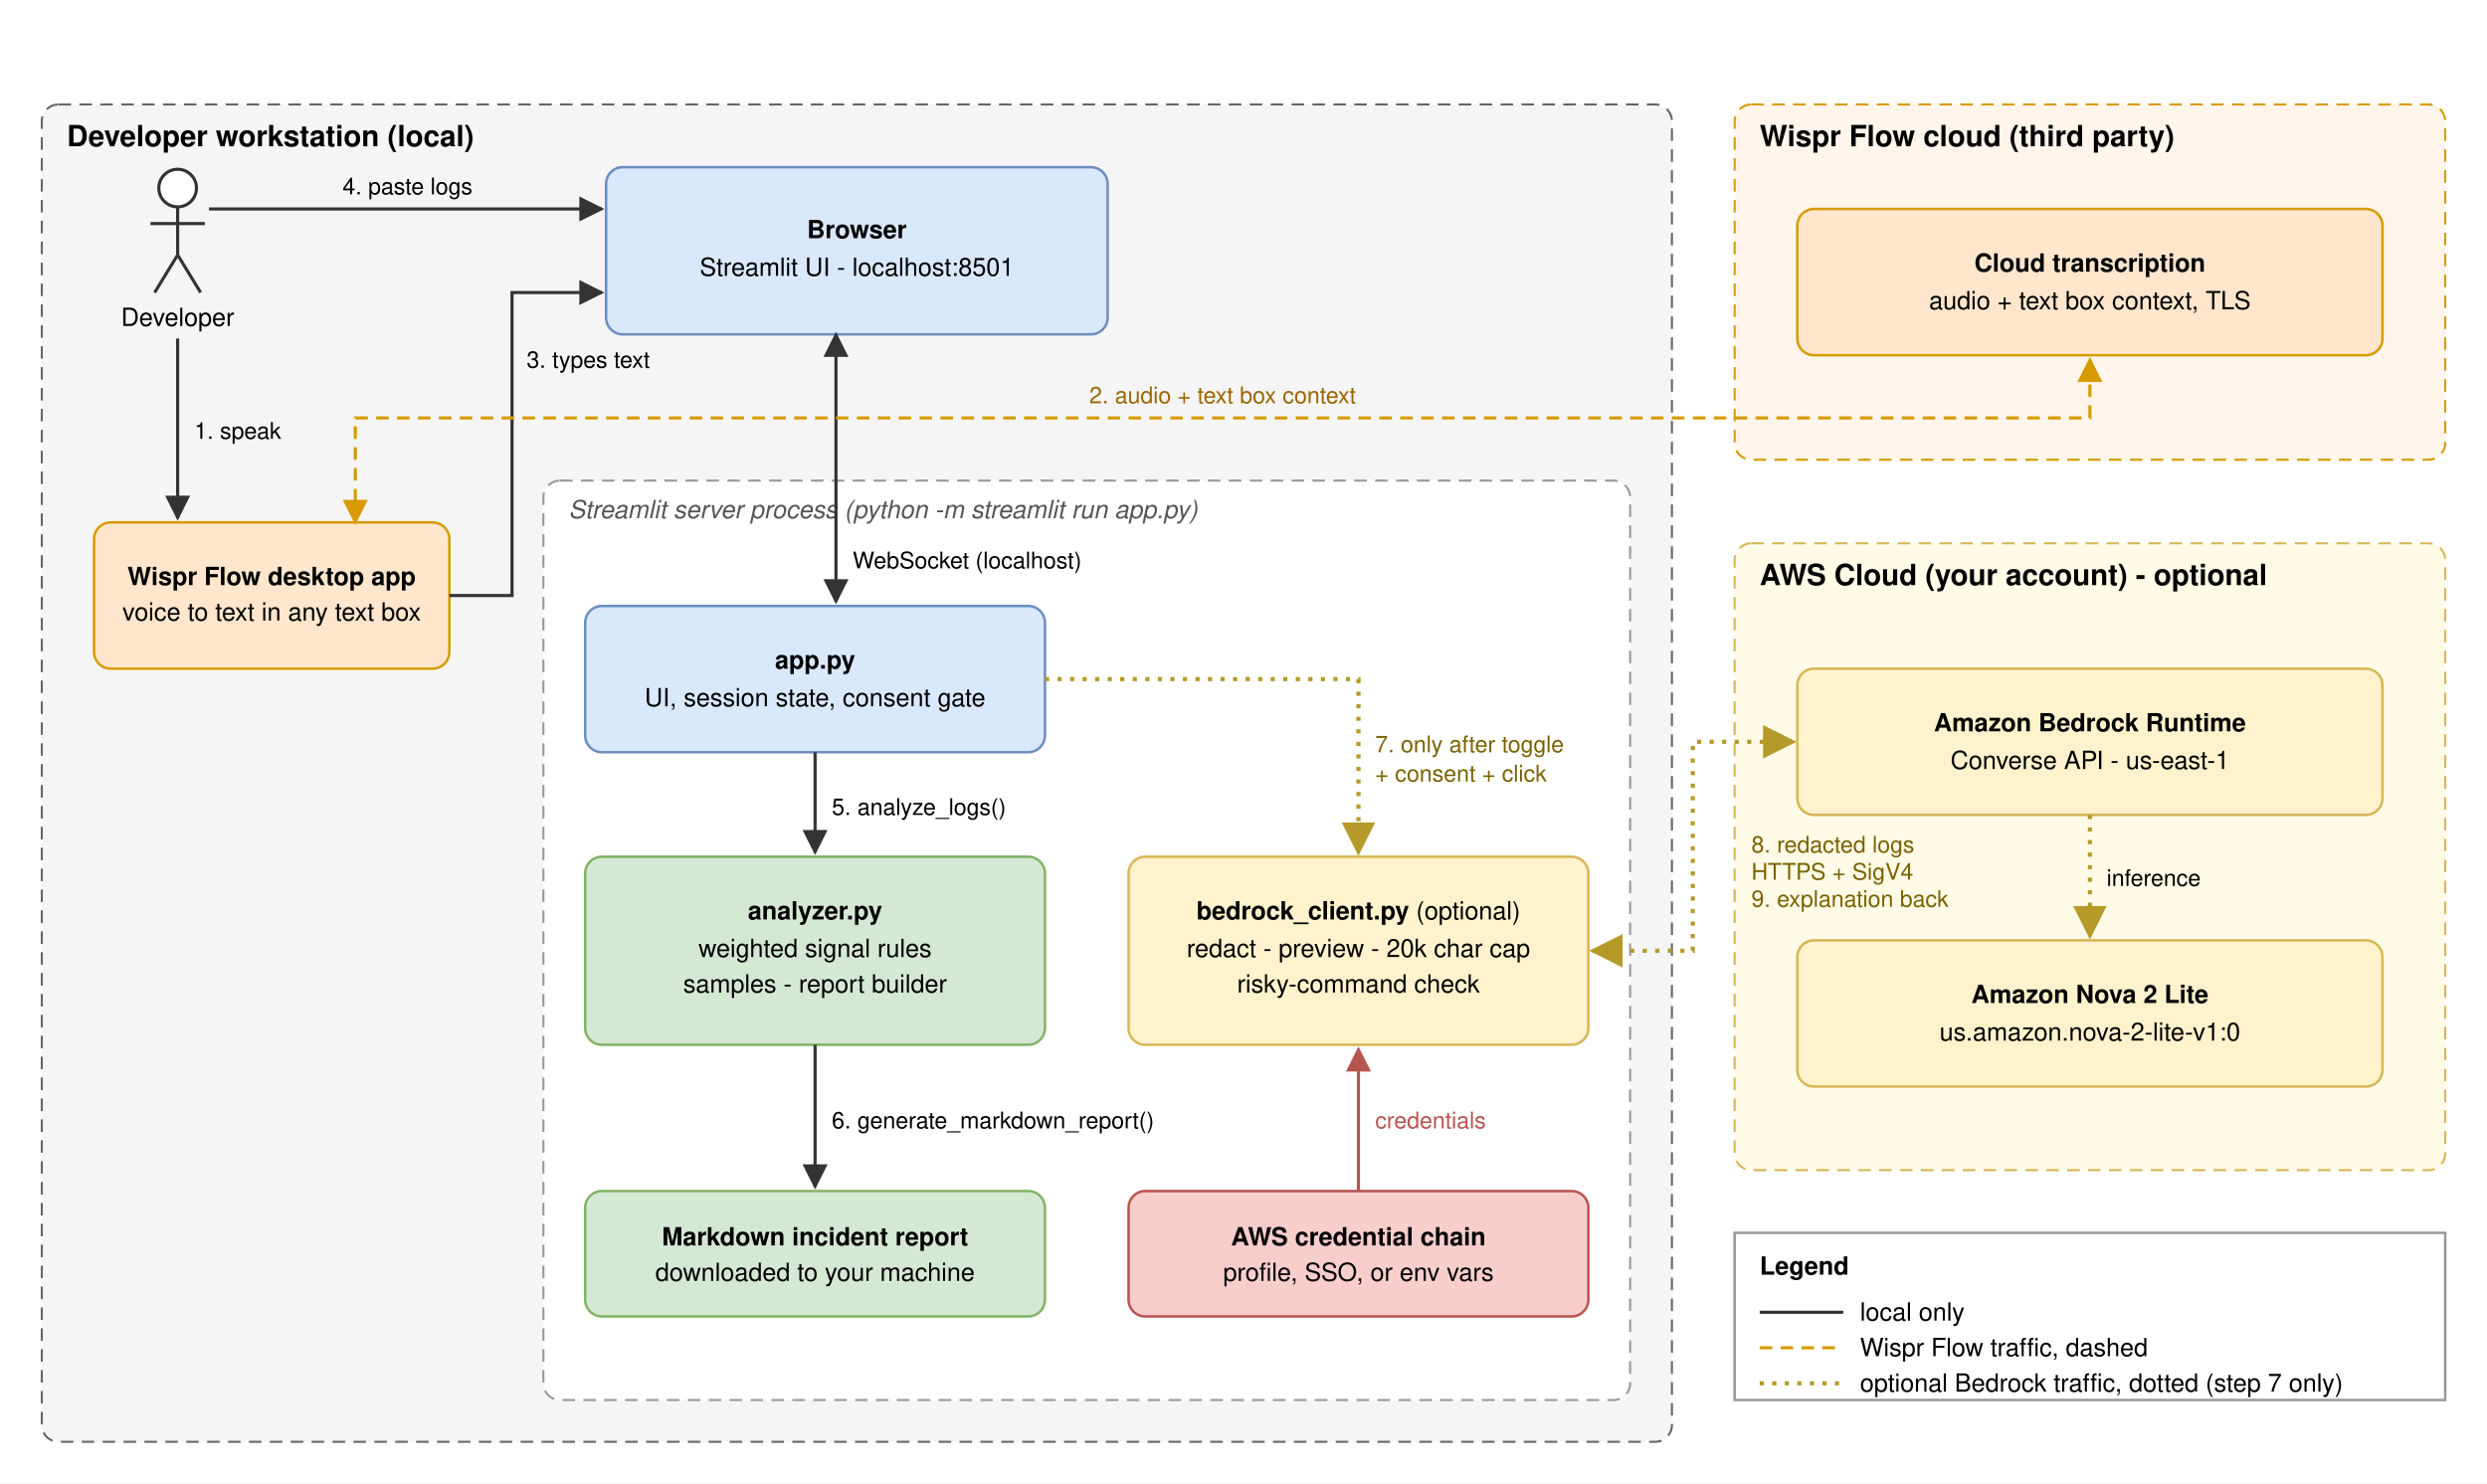
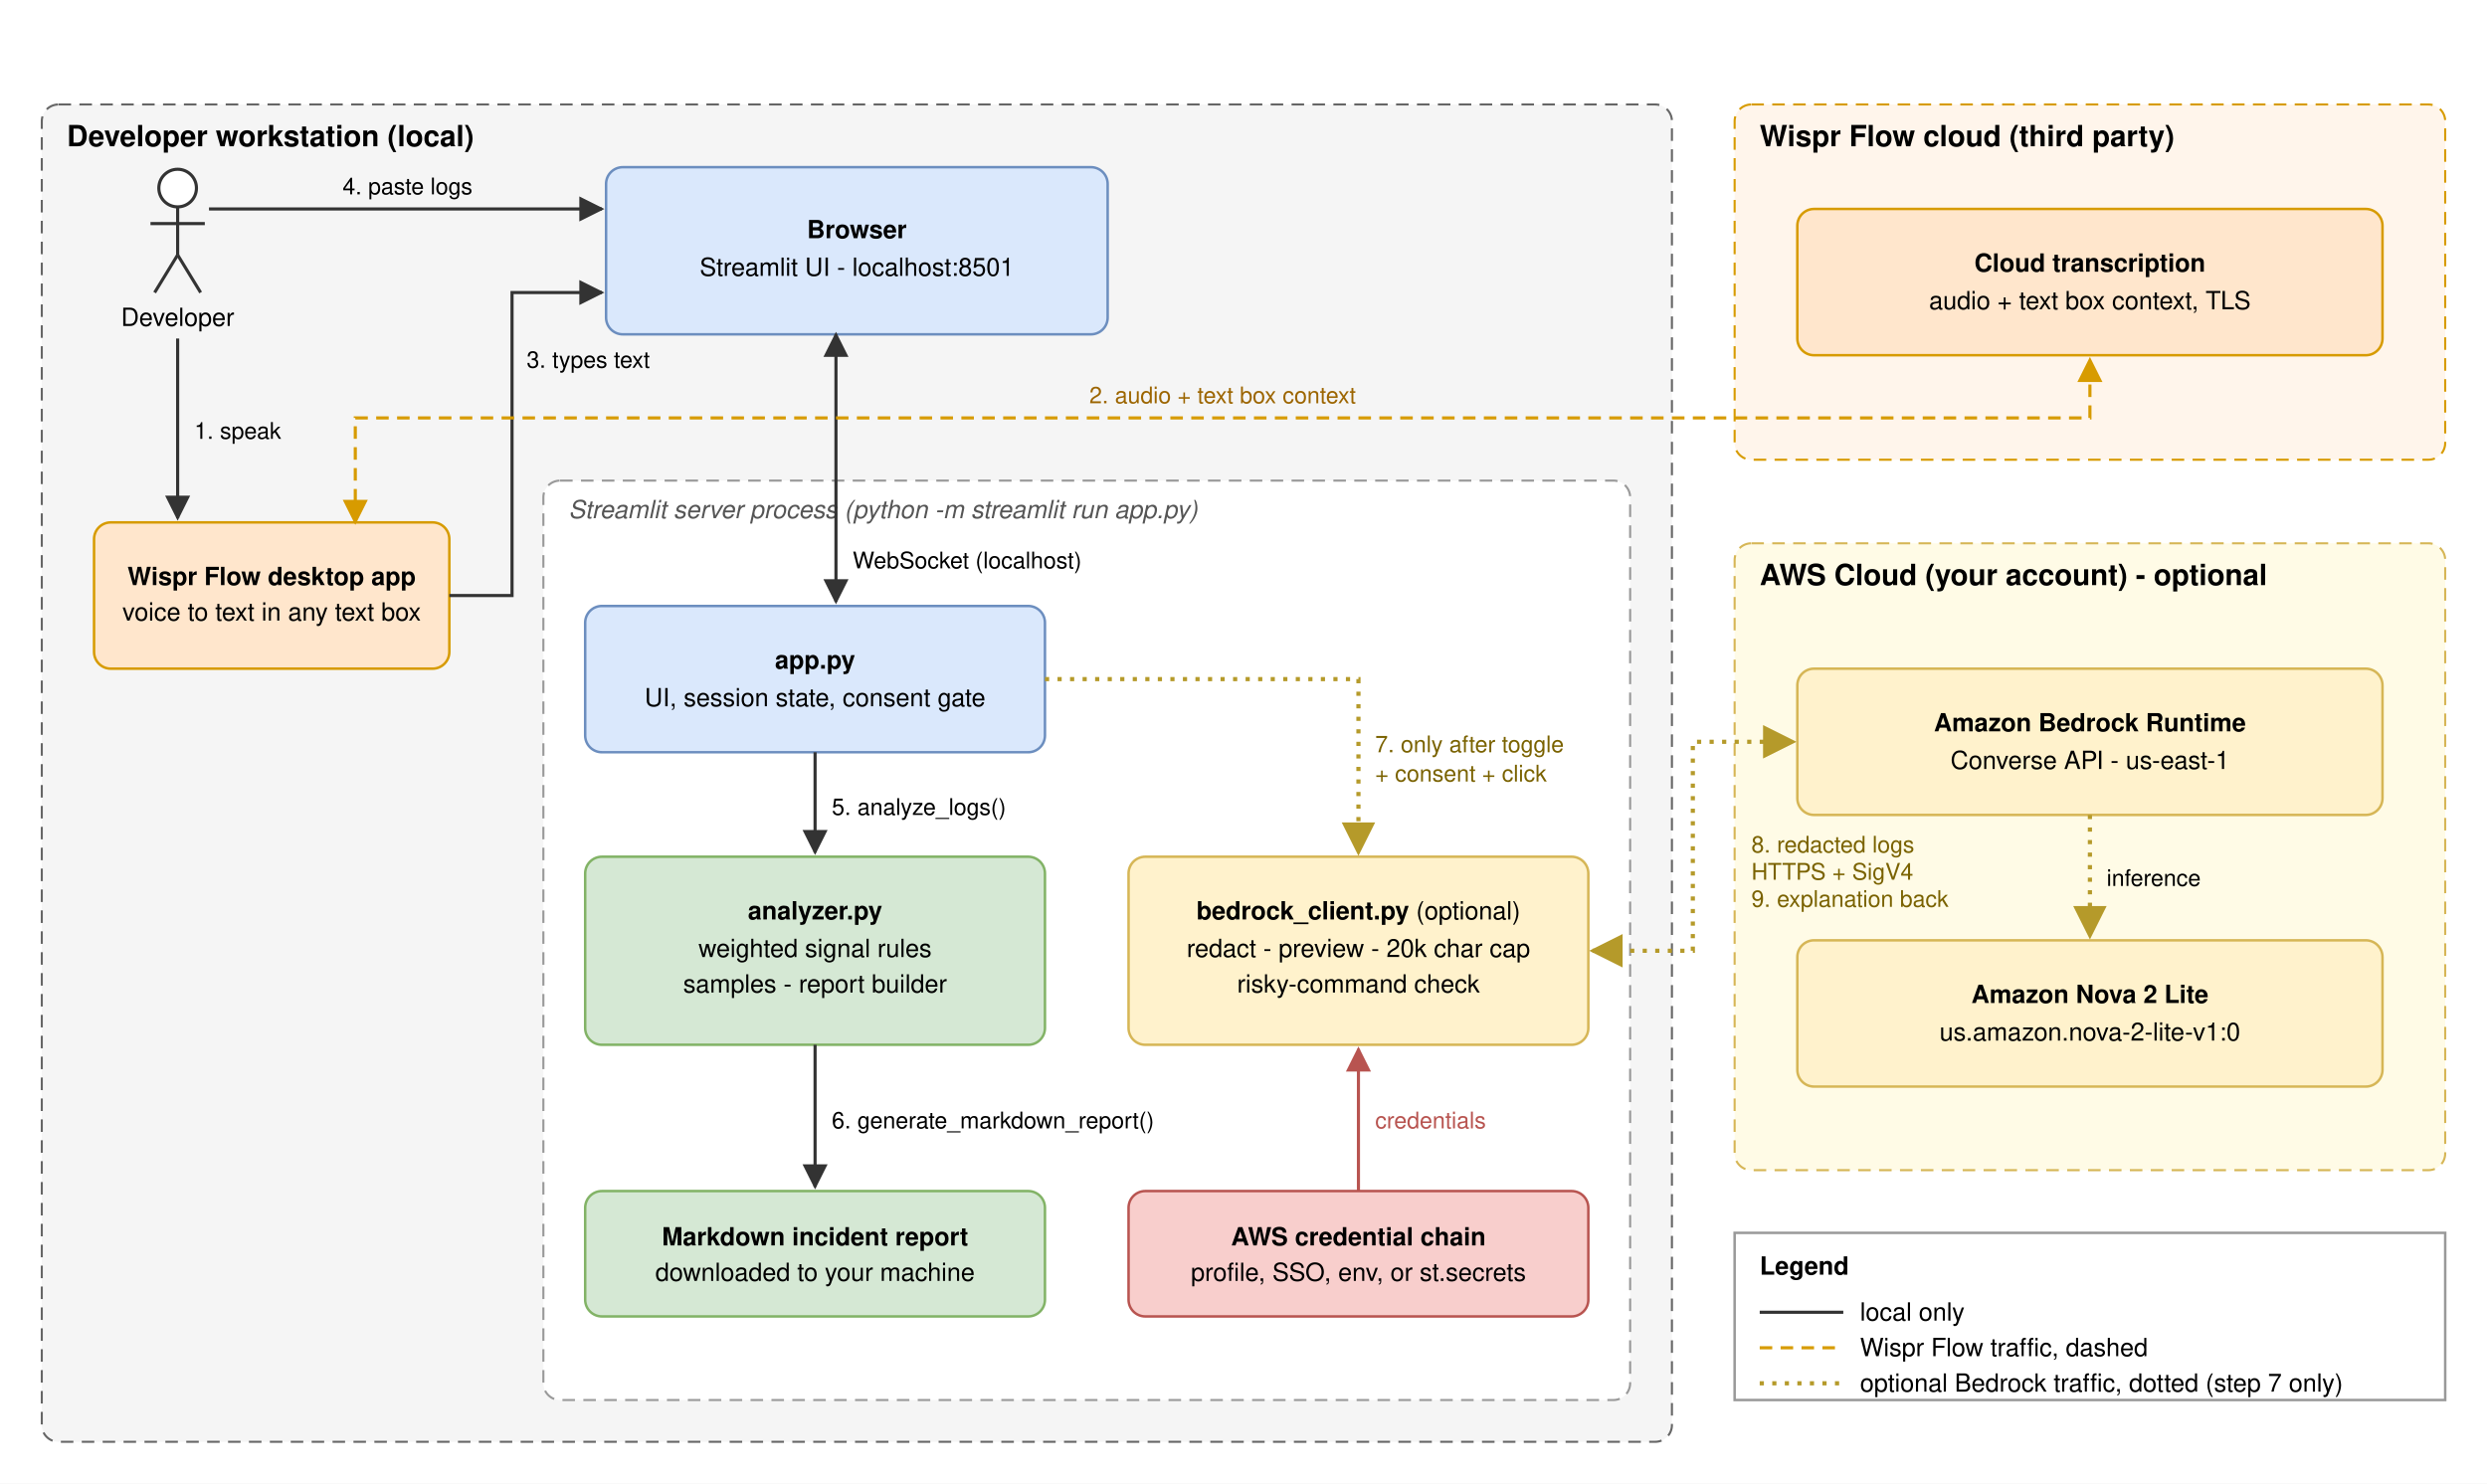
<svg xmlns="http://www.w3.org/2000/svg" viewBox="0 0 1190 710" width="1190" height="710" font-family="Helvetica, Arial, sans-serif" font-size="12" role="img" aria-labelledby="title desc">
  <defs>
    <marker id="a" viewBox="0 0 10 10" refX="9" refY="5" markerWidth="8" markerHeight="8" orient="auto-start-reverse">
      <path d="M0,0 L10,5 L0,10 z" fill="#333" />
    </marker>
    <marker id="o" viewBox="0 0 10 10" refX="9" refY="5" markerWidth="8" markerHeight="8" orient="auto-start-reverse">
      <path d="M0,0 L10,5 L0,10 z" fill="#d79b00" />
    </marker>
    <marker id="y" viewBox="0 0 10 10" refX="9" refY="5" markerWidth="8" markerHeight="8" orient="auto-start-reverse">
      <path d="M0,0 L10,5 L0,10 z" fill="#b59a2a" />
    </marker>
    <marker id="r" viewBox="0 0 10 10" refX="9" refY="5" markerWidth="8" markerHeight="8" orient="auto-start-reverse">
      <path d="M0,0 L10,5 L0,10 z" fill="#b85450" />
    </marker>
  </defs>
  <rect width="1190" height="710" fill="#ffffff" />
  <rect x="20" y="50" width="780" height="640" rx="8" fill="#f5f5f5" stroke="#666" stroke-dasharray="6 4" />
  <text x="32" y="70" font-size="14" font-weight="bold">Developer workstation (local)</text>
  <rect x="260" y="230" width="520" height="440" rx="8" fill="#fff" stroke="#999" stroke-dasharray="6 4" />
  <text x="272" y="248" font-style="italic" fill="#555">Streamlit server process (python -m streamlit run app.py)</text>
  <rect x="830" y="50" width="340" height="170" rx="8" fill="#fff5eb" stroke="#d79b00" stroke-dasharray="6 4" />
  <text x="842" y="70" font-size="14" font-weight="bold">Wispr Flow cloud (third party)</text>
  <rect x="830" y="260" width="340" height="300" rx="8" fill="#fffbe6" stroke="#d6b656" stroke-dasharray="6 4" />
  <text x="842" y="280" font-size="14" font-weight="bold">AWS Cloud (your account) - optional</text>
  <g stroke="#333" stroke-width="1.5" fill="#fff">
    <circle cx="85" cy="90" r="9" />
    <line x1="85" y1="99" x2="85" y2="122" />
    <line x1="72" y1="107" x2="98" y2="107" />
    <line x1="85" y1="122" x2="74" y2="140" />
    <line x1="85" y1="122" x2="96" y2="140" />
  </g>
  <text x="85" y="156" text-anchor="middle">Developer</text>
  <g stroke-width="1.2">
    <rect x="45" y="250" width="170" height="70" rx="8" fill="#ffe6cc" stroke="#d79b00" />
    <rect x="290" y="80" width="240" height="80" rx="8" fill="#dae8fc" stroke="#6c8ebf" />
    <rect x="280" y="290" width="220" height="70" rx="8" fill="#dae8fc" stroke="#6c8ebf" />
    <rect x="280" y="410" width="220" height="90" rx="8" fill="#d5e8d4" stroke="#82b366" />
    <rect x="280" y="570" width="220" height="60" rx="8" fill="#d5e8d4" stroke="#82b366" />
    <rect x="540" y="410" width="220" height="90" rx="8" fill="#fff2cc" stroke="#d6b656" />
    <rect x="540" y="570" width="220" height="60" rx="8" fill="#f8cecc" stroke="#b85450" />
    <rect x="860" y="100" width="280" height="70" rx="8" fill="#ffe6cc" stroke="#d79b00" />
    <rect x="860" y="320" width="280" height="70" rx="8" fill="#fff2cc" stroke="#d6b656" />
    <rect x="860" y="450" width="280" height="70" rx="8" fill="#fff2cc" stroke="#d6b656" />
    <rect x="830" y="590" width="340" height="80" fill="#fff" stroke="#999" />
  </g>
  <g text-anchor="middle">
    <text x="130" y="280" font-weight="bold">Wispr Flow desktop app</text>
    <text x="130" y="297">voice to text in any text box</text>
    <text x="410" y="114" font-weight="bold">Browser</text>
    <text x="410" y="132">Streamlit UI - localhost:8501</text>
    <text x="390" y="320" font-weight="bold">app.py</text>
    <text x="390" y="338">UI, session state, consent gate</text>
    <text x="390" y="440" font-weight="bold">analyzer.py</text>
    <text x="390" y="458">weighted signal rules</text>
    <text x="390" y="475">samples - report builder</text>
    <text x="390" y="596" font-weight="bold">Markdown incident report</text>
    <text x="390" y="613">downloaded to your machine</text>
    <text x="650" y="440">
      <tspan font-weight="bold">bedrock_client.py</tspan> (optional)</text>
    <text x="650" y="458">redact - preview - 20k char cap</text>
    <text x="650" y="475">risky-command check</text>
    <text x="650" y="596" font-weight="bold">AWS credential chain</text>
-     <text x="650" y="613">profile, SSO, or env vars</text>
+     <text x="650" y="613">profile, SSO, env, or st.secrets</text>
    <text x="1000" y="130" font-weight="bold">Cloud transcription</text>
    <text x="1000" y="148">audio + text box context, TLS</text>
    <text x="1000" y="350" font-weight="bold">Amazon Bedrock Runtime</text>
    <text x="1000" y="368">Converse API - us-east-1</text>
    <text x="1000" y="480" font-weight="bold">Amazon Nova 2 Lite</text>
    <text x="1000" y="498">us.amazon.nova-2-lite-v1:0</text>
  </g>
  <text x="842" y="610" font-weight="bold">Legend</text>
  <line x1="842" y1="628" x2="882" y2="628" stroke="#333" stroke-width="1.5" />
  <text x="890" y="632">local only</text>
  <line x1="842" y1="645" x2="882" y2="645" stroke="#d79b00" stroke-width="1.5" stroke-dasharray="6 4" />
  <text x="890" y="649">Wispr Flow traffic, dashed</text>
  <line x1="842" y1="662" x2="882" y2="662" stroke="#b59a2a" stroke-width="2" stroke-dasharray="2 4" />
  <text x="890" y="666">optional Bedrock traffic, dotted (step 7 only)</text>
  <g fill="none" stroke="#333" stroke-width="1.5" marker-end="url(#a)">
    <path d="M85,162 V248" />
    <path d="M215,285 H245 V140 H288" />
    <path d="M100,100 H288" />
    <path d="M400,160 V288" marker-start="url(#a)" />
    <path d="M390,360 V408" />
    <path d="M390,500 V568" />
  </g>
  <path d="M650,570 V502" fill="none" stroke="#b85450" stroke-width="1.5" marker-end="url(#r)" />
  <path d="M170,250 V200 H1000 V172" fill="none" stroke="#d79b00" stroke-width="1.5" stroke-dasharray="6 4" marker-start="url(#o)" marker-end="url(#o)" />
  <g fill="none" stroke="#b59a2a" stroke-width="2" stroke-dasharray="2 4" marker-end="url(#y)">
    <path d="M500,325 H650 V408" />
    <path d="M762,455 H810 V355 H858" marker-start="url(#y)" />
    <path d="M1000,390 V448" />
  </g>
  <g font-size="11">
    <text x="93" y="210">1. speak</text>
    <text x="195" y="93" text-anchor="middle">4. paste logs</text>
    <text x="252" y="176">3. types text</text>
    <text x="585" y="193" text-anchor="middle" fill="#9c6500">2. audio + text box context</text>
    <text x="408" y="272">WebSocket (localhost)</text>
    <text x="398" y="390">5. analyze_logs()</text>
    <text x="398" y="540">6. generate_markdown_report()</text>
    <text x="658" y="360" fill="#7a6200">7. only after toggle</text>
    <text x="658" y="374" fill="#7a6200">+ consent + click</text>
    <text x="838" y="408" fill="#7a6200">8. redacted logs</text>
    <text x="838" y="421" fill="#7a6200">HTTPS + SigV4</text>
    <text x="838" y="434" fill="#7a6200">9. explanation back</text>
    <text x="1008" y="424">inference</text>
    <text x="658" y="540" fill="#b85450">credentials</text>
  </g>
</svg>
